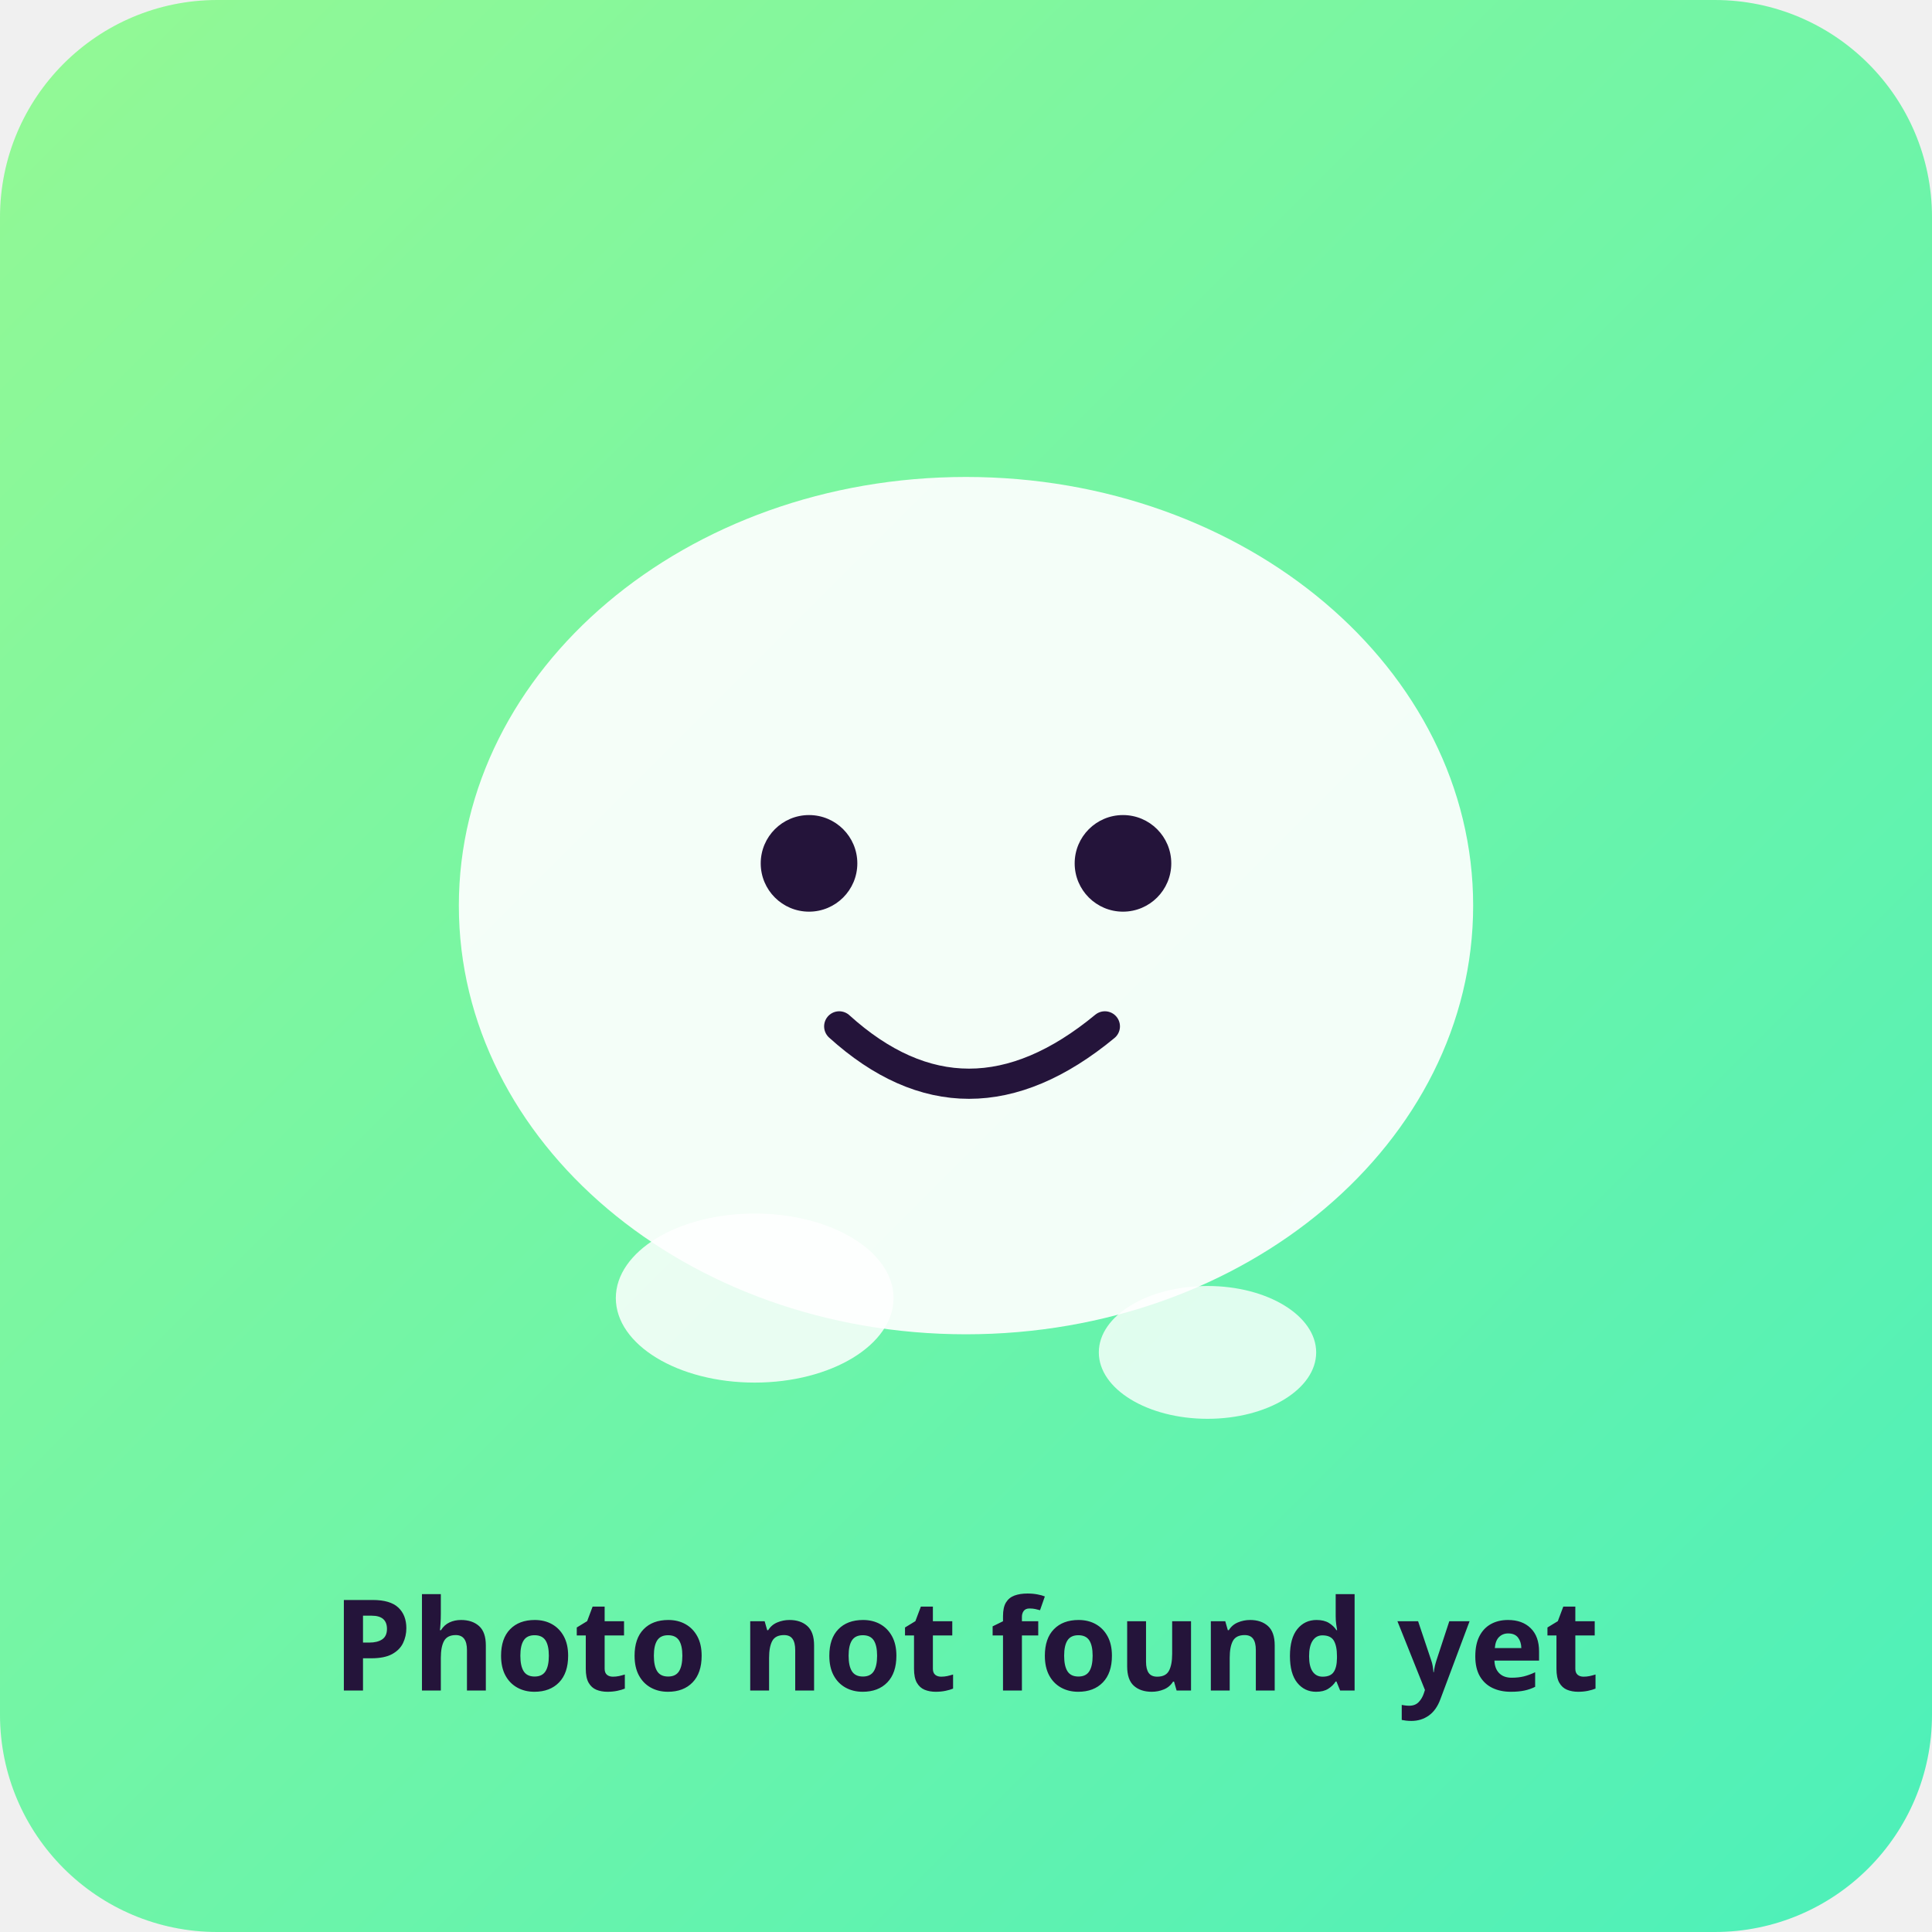
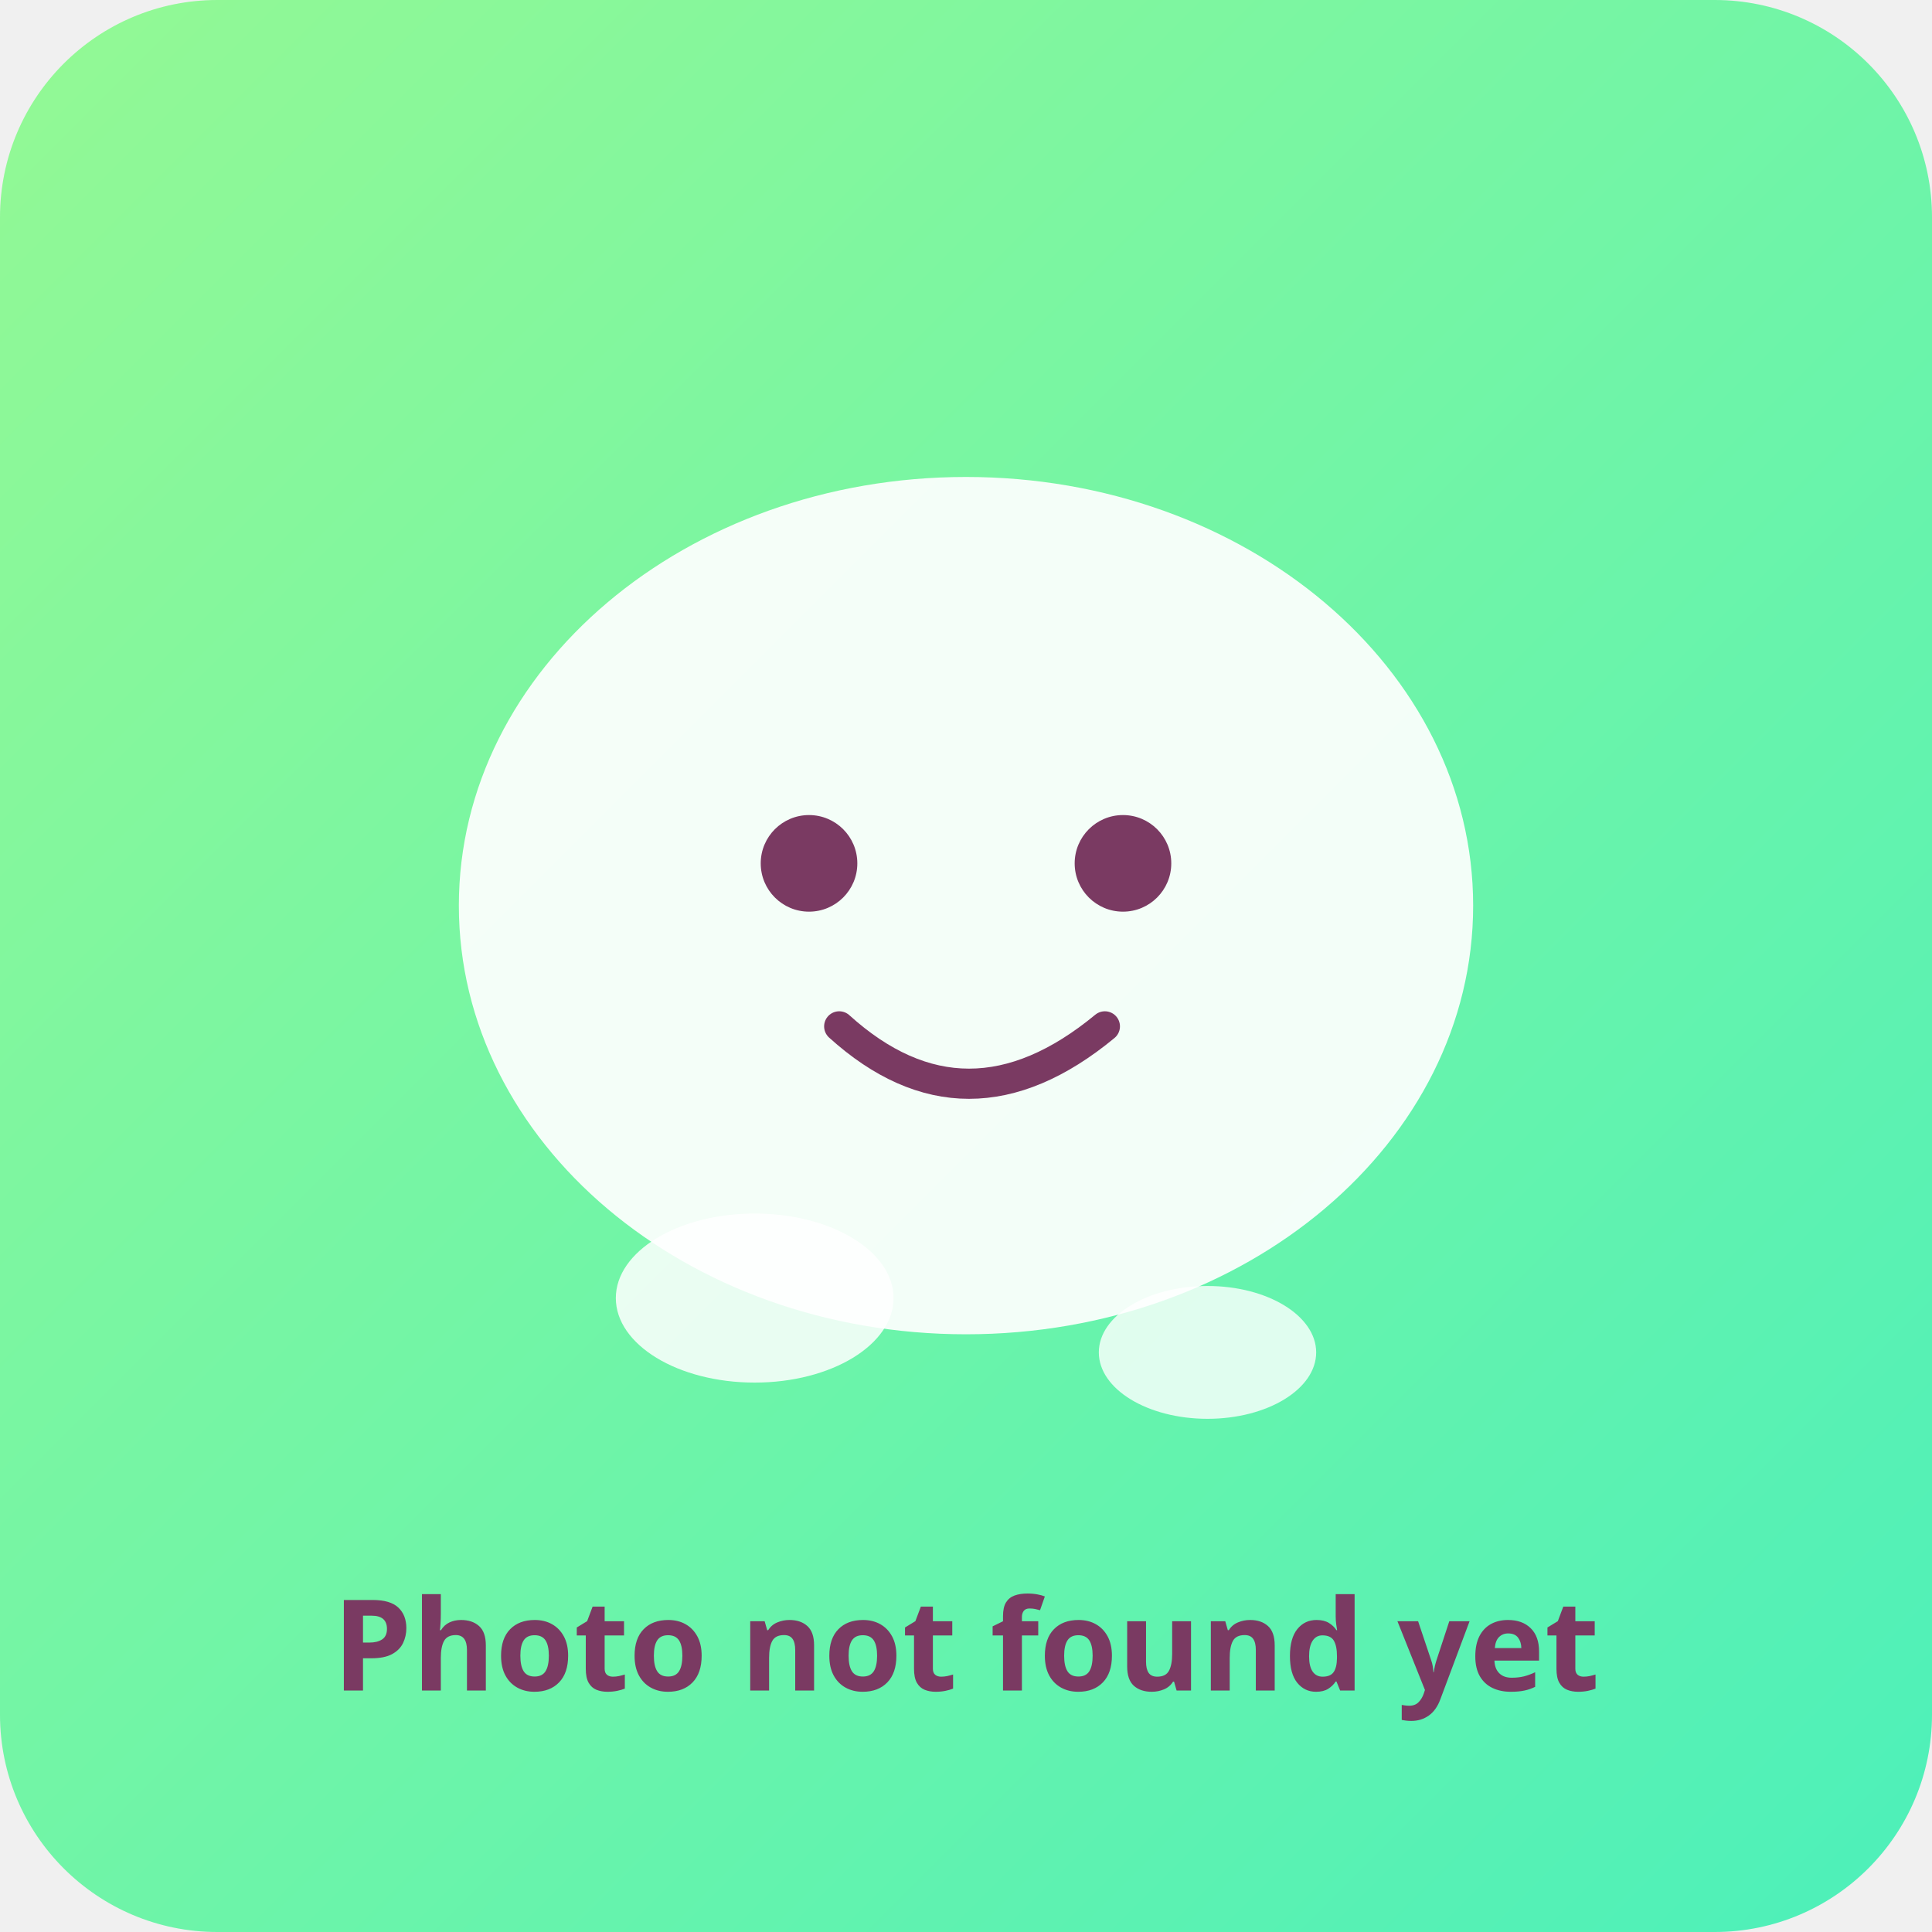
<svg xmlns="http://www.w3.org/2000/svg" viewBox="0 0 640 640" role="img" aria-label="Placeholder drawing, not a photo of Press-Doh">
  <defs>
    <linearGradient id="g" x1="0" y1="0" x2="1" y2="1">
      <stop offset="0" stop-color="hsl(120 90% 78%)" />
      <stop offset="1" stop-color="hsl(160 85% 62%)" />
    </linearGradient>
  </defs>
  <rect width="640" height="640" rx="72" fill="url(#g)" />
  <ellipse cx="320" cy="300" rx="168" ry="142" fill="#fff" opacity="0.92" />
  <ellipse cx="250" cy="430" rx="46" ry="28" fill="#fff" opacity="0.85" />
  <ellipse cx="400" cy="448" rx="36" ry="22" fill="#fff" opacity="0.8" />
-   <circle cx="268" cy="286" r="16" fill="#24143a" />
-   <circle cx="372" cy="286" r="16" fill="#24143a" />
-   <path d="M278 340 Q320 378 366 340" fill="none" stroke="#24143a" stroke-width="10" stroke-linecap="round" />
-   <text x="320" y="560" text-anchor="middle" font-family="Nunito, sans-serif" font-size="42" font-weight="700" fill="#24143a">Photo not found yet</text>
+   <circle cx="268" cy="286" r="16" fill="#7a3a62" />
+   <circle cx="372" cy="286" r="16" fill="#7a3a62" />
+   <path d="M278 340 Q320 378 366 340" fill="none" stroke="#7a3a62" stroke-width="10" stroke-linecap="round" />
+   <text x="320" y="560" text-anchor="middle" font-family="Nunito, sans-serif" font-size="42" font-weight="700" fill="#7a3a62">Photo not found yet</text>
</svg>
